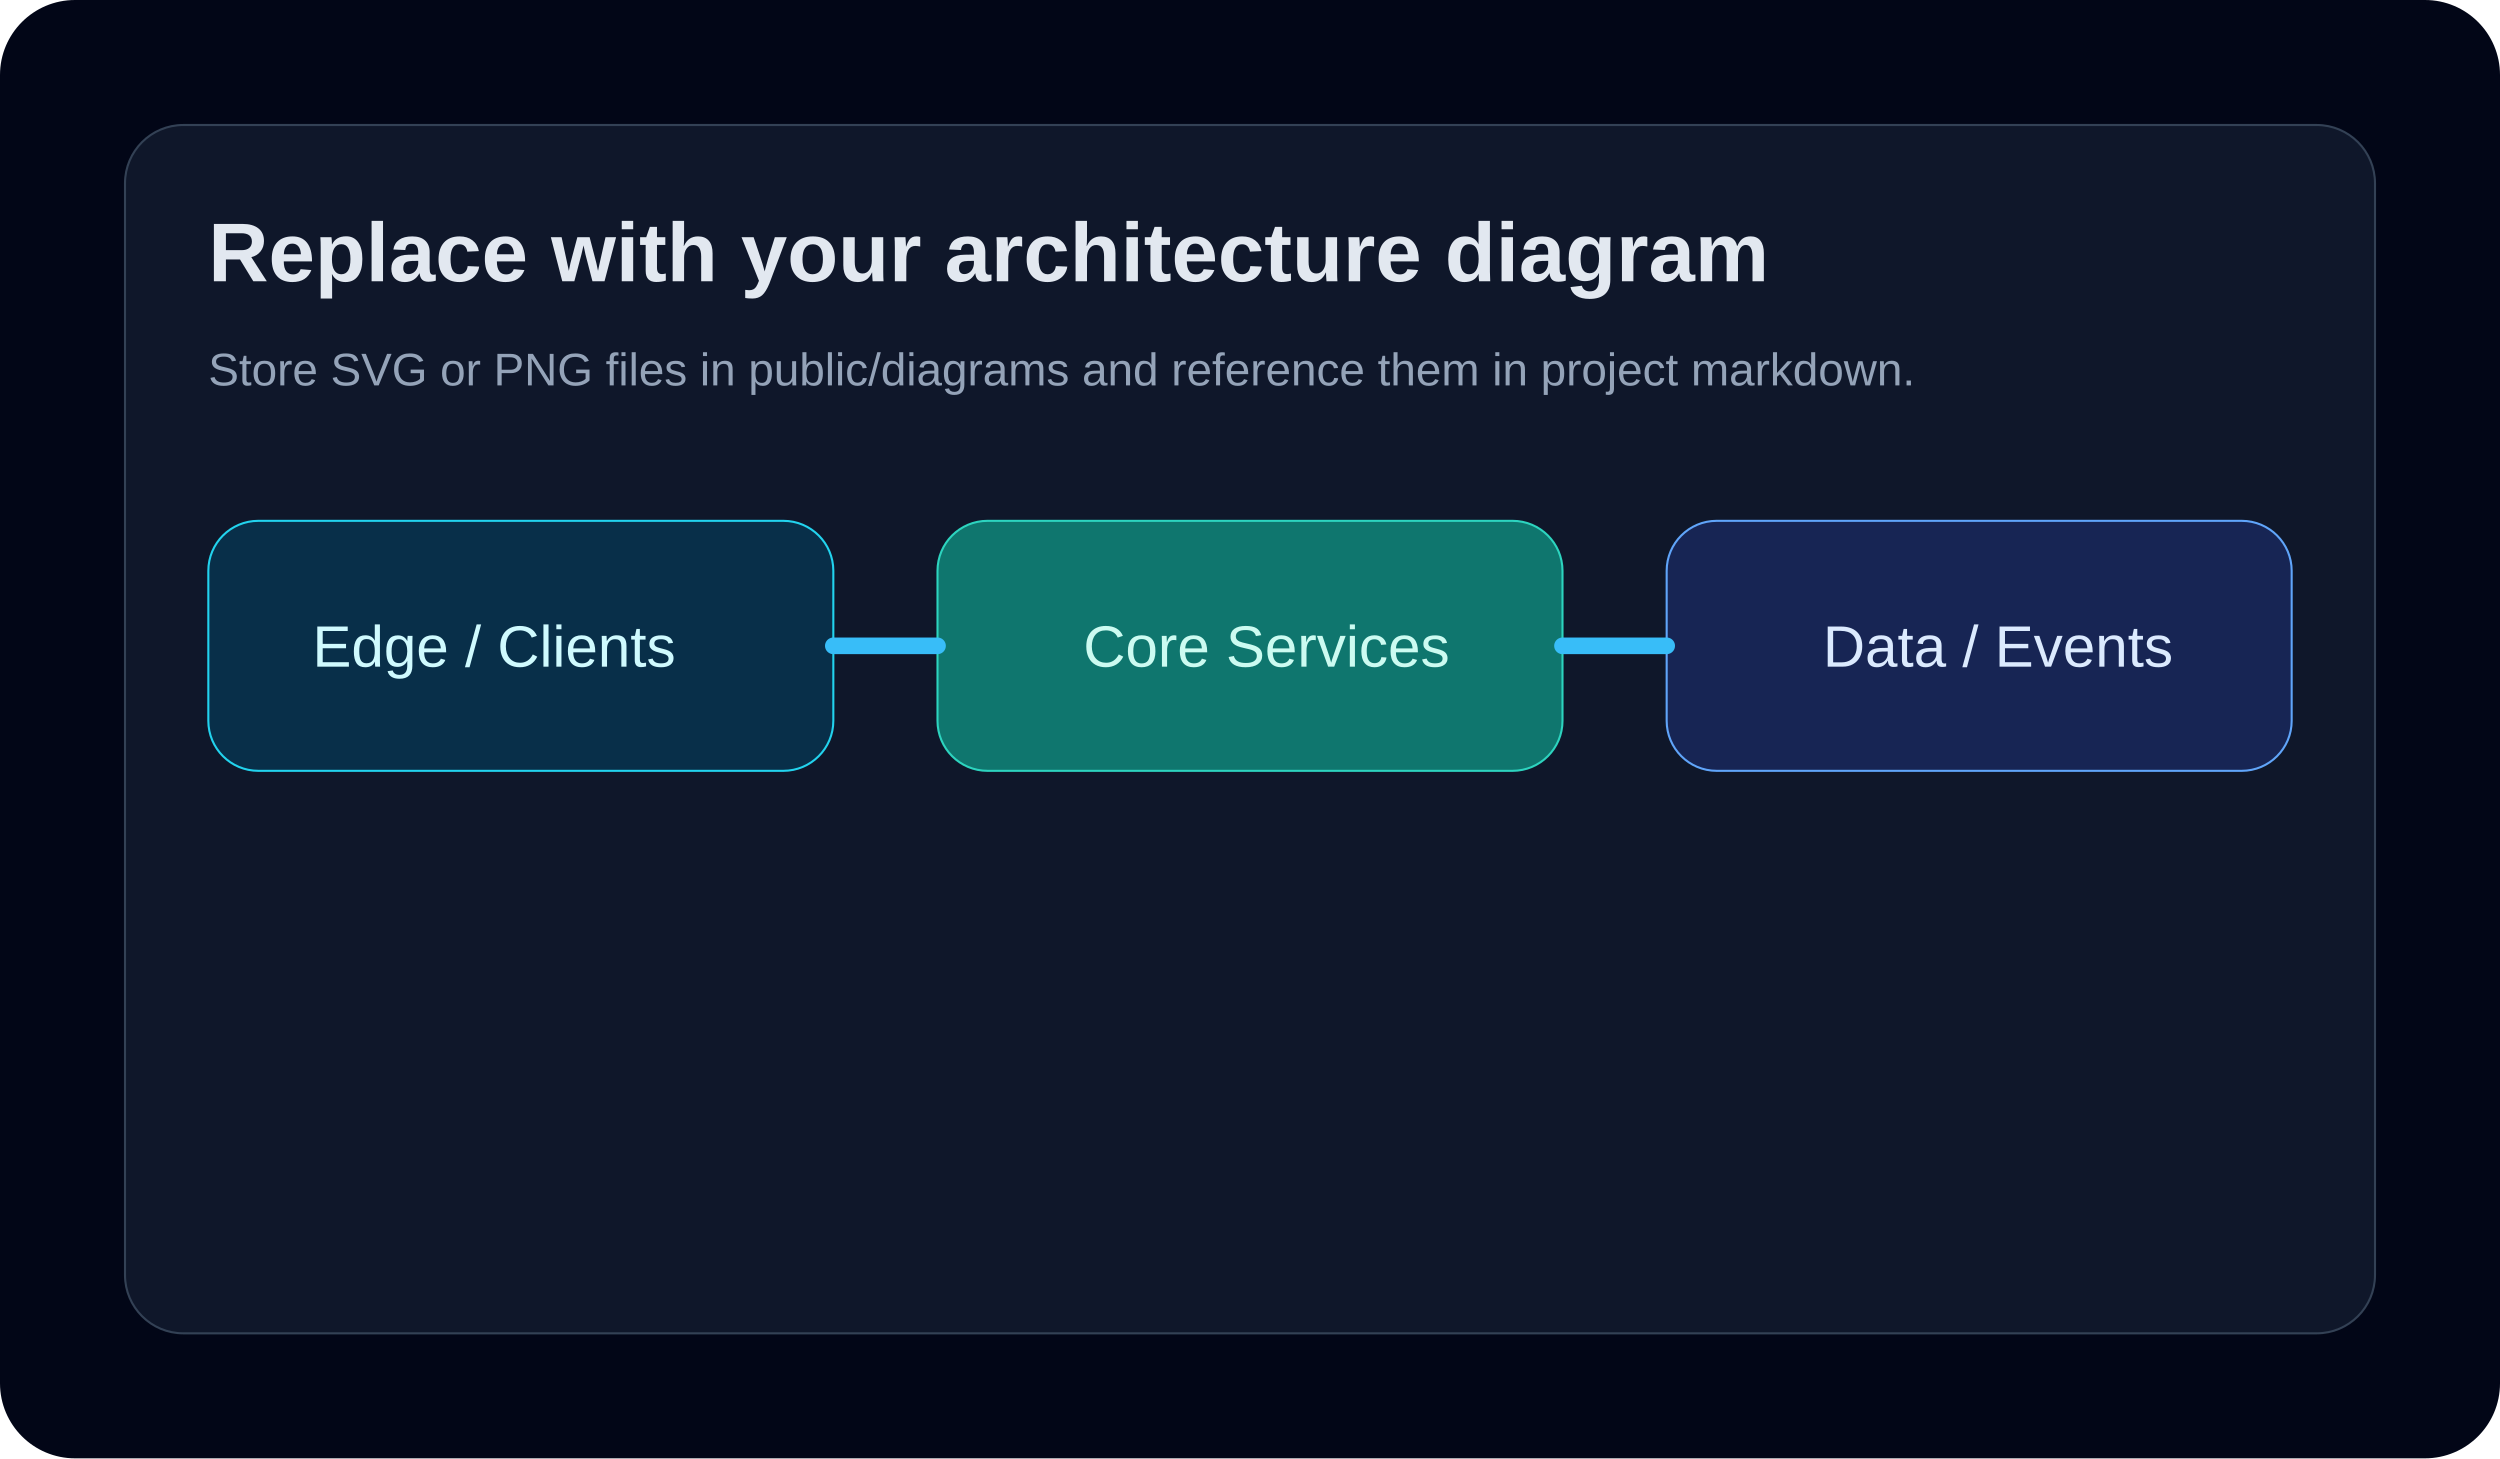
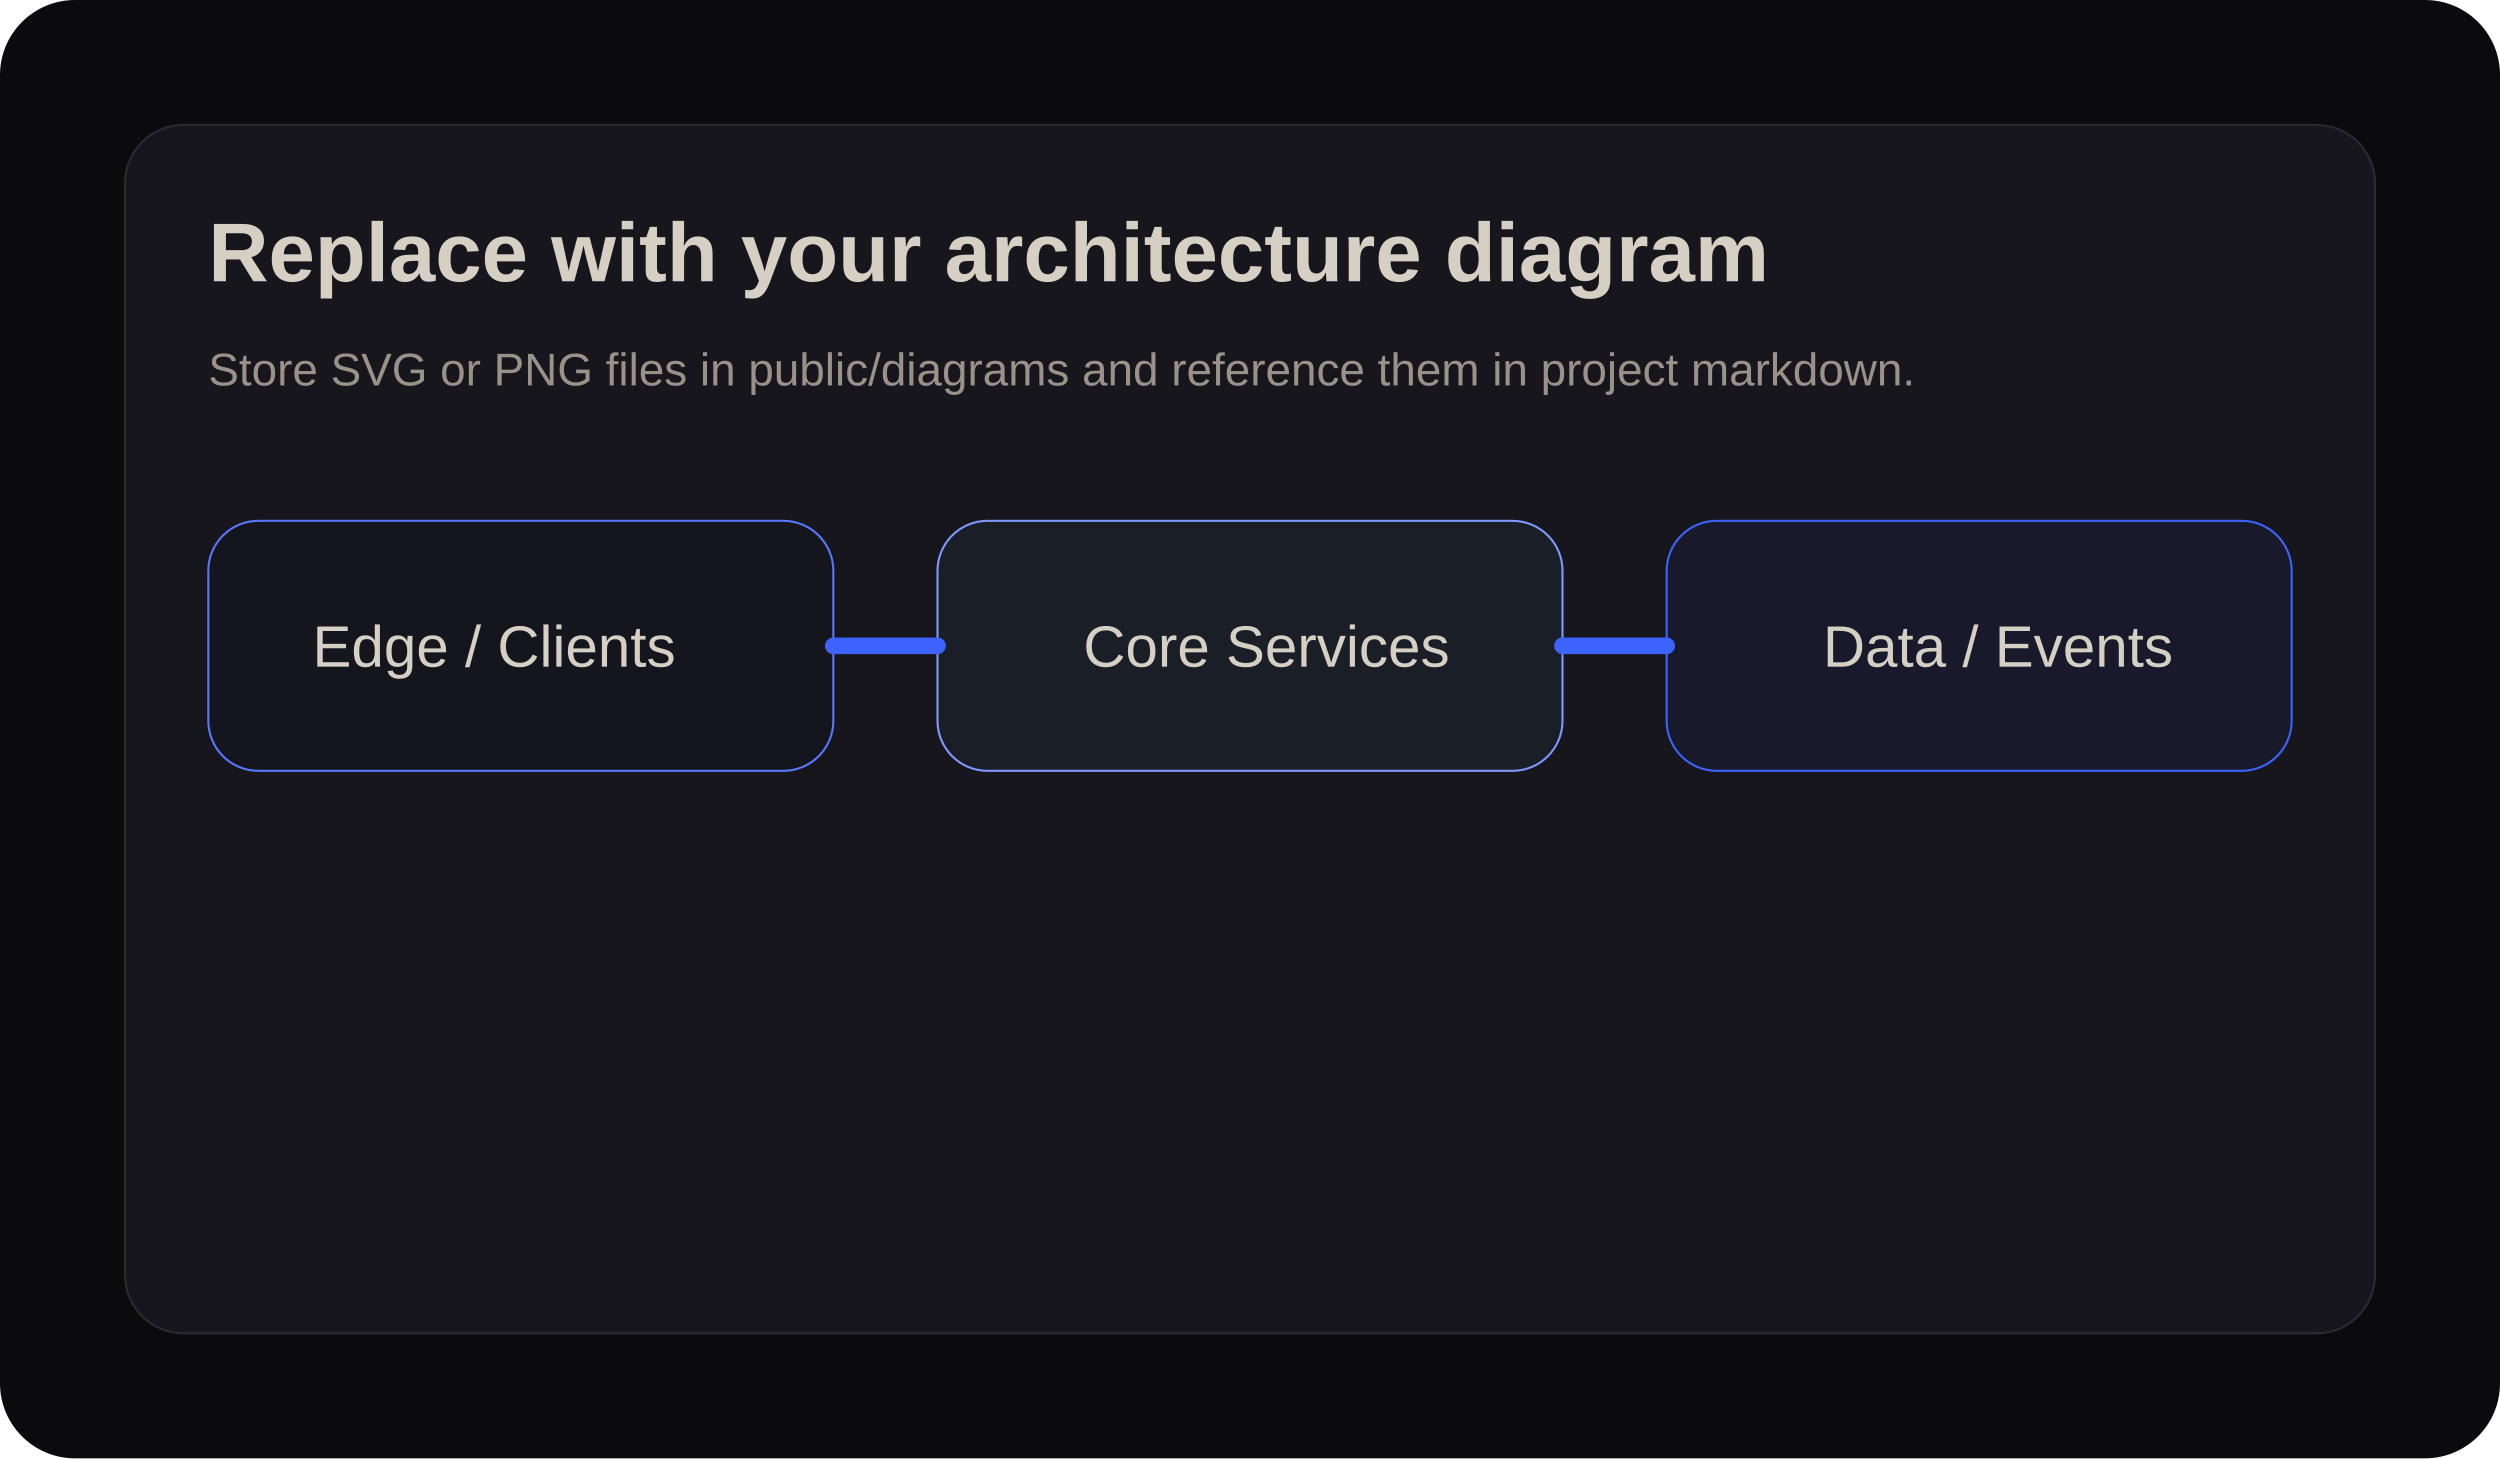
<svg xmlns="http://www.w3.org/2000/svg" width="1200" height="700" viewBox="0 0 1200 700" fill="none">
-   <rect width="1200" height="700" rx="36" fill="#020617" />
-   <rect x="60" y="60" width="1080" height="580" rx="28" fill="#0F172A" stroke="#334155" />
-   <text x="100" y="135" fill="#E2E8F0" font-family="Arial, sans-serif" font-size="40" font-weight="700">Replace with your architecture diagram</text>
-   <text x="100" y="185" fill="#94A3B8" font-family="Arial, sans-serif" font-size="22">Store SVG or PNG files in public/diagrams and reference them in project markdown.</text>
-   <rect x="100" y="250" width="300" height="120" rx="24" fill="#082F49" stroke="#22D3EE" />
-   <text x="150" y="320" fill="#CFFAFE" font-family="Arial, sans-serif" font-size="28">Edge / Clients</text>
-   <rect x="450" y="250" width="300" height="120" rx="24" fill="#0F766E" stroke="#2DD4BF" />
-   <text x="520" y="320" fill="#CCFBF1" font-family="Arial, sans-serif" font-size="28">Core Services</text>
-   <rect x="800" y="250" width="300" height="120" rx="24" fill="#172554" stroke="#60A5FA" />
-   <text x="875" y="320" fill="#DBEAFE" font-family="Arial, sans-serif" font-size="28">Data / Events</text>
-   <path d="M400 310H450" stroke="#38BDF8" stroke-width="8" stroke-linecap="round" />
-   <path d="M750 310H800" stroke="#38BDF8" stroke-width="8" stroke-linecap="round" />
+   <rect width="1200" height="700" rx="36" fill="#0b0a0d" />
+   <rect x="60" y="60" width="1080" height="580" rx="28" fill="#17161c" stroke="#2b2932" />
+   <text x="100" y="135" fill="#d5cfc4" font-family="Arial, sans-serif" font-size="40" font-weight="700">Replace with your architecture diagram</text>
+   <text x="100" y="185" fill="#9a9288" font-family="Arial, sans-serif" font-size="22">Store SVG or PNG files in public/diagrams and reference them in project markdown.</text>
+   <rect x="100" y="250" width="300" height="120" rx="24" fill="#15161d" stroke="#5877ff" />
+   <text x="150" y="320" fill="#d5cfc4" font-family="Arial, sans-serif" font-size="28">Edge / Clients</text>
+   <rect x="450" y="250" width="300" height="120" rx="24" fill="#1a1e26" stroke="#7f97ff" />
+   <text x="520" y="320" fill="#d5cfc4" font-family="Arial, sans-serif" font-size="28">Core Services</text>
+   <rect x="800" y="250" width="300" height="120" rx="24" fill="#181a2c" stroke="#3d63ff" />
+   <text x="875" y="320" fill="#d5cfc4" font-family="Arial, sans-serif" font-size="28">Data / Events</text>
+   <path d="M400 310H450" stroke="#3d63ff" stroke-width="8" stroke-linecap="round" />
+   <path d="M750 310H800" stroke="#3d63ff" stroke-width="8" stroke-linecap="round" />
</svg>
